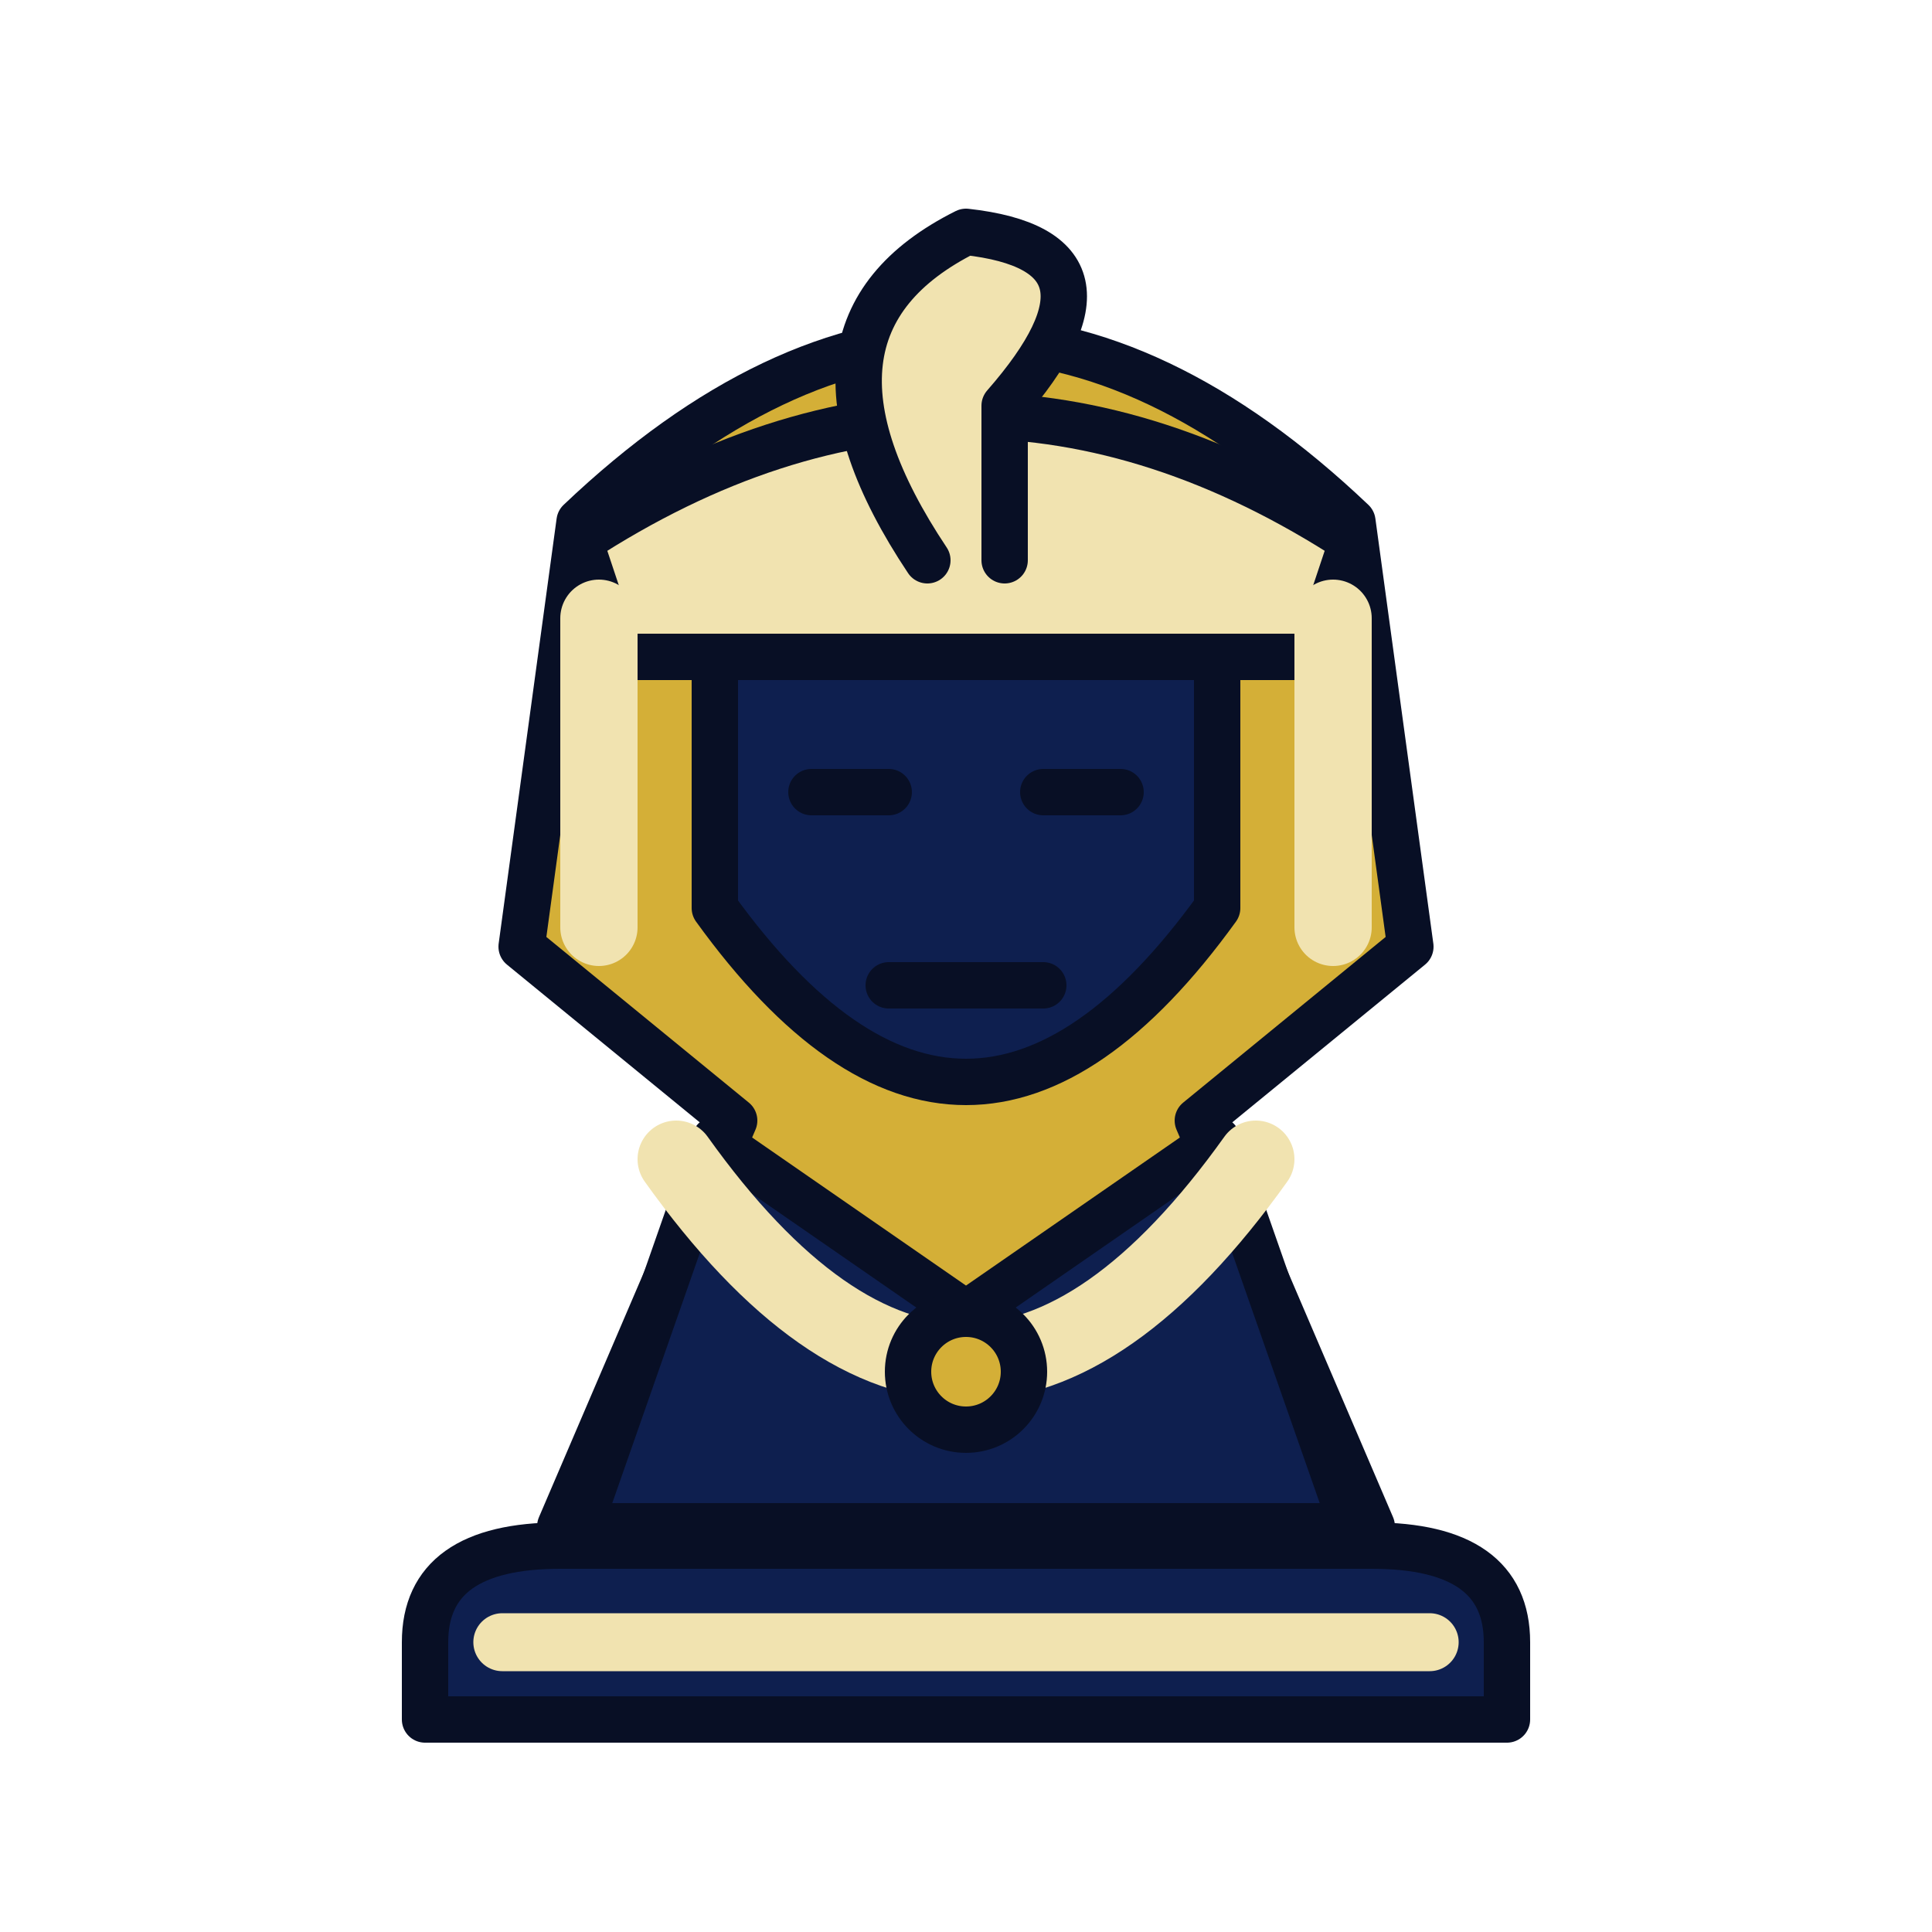
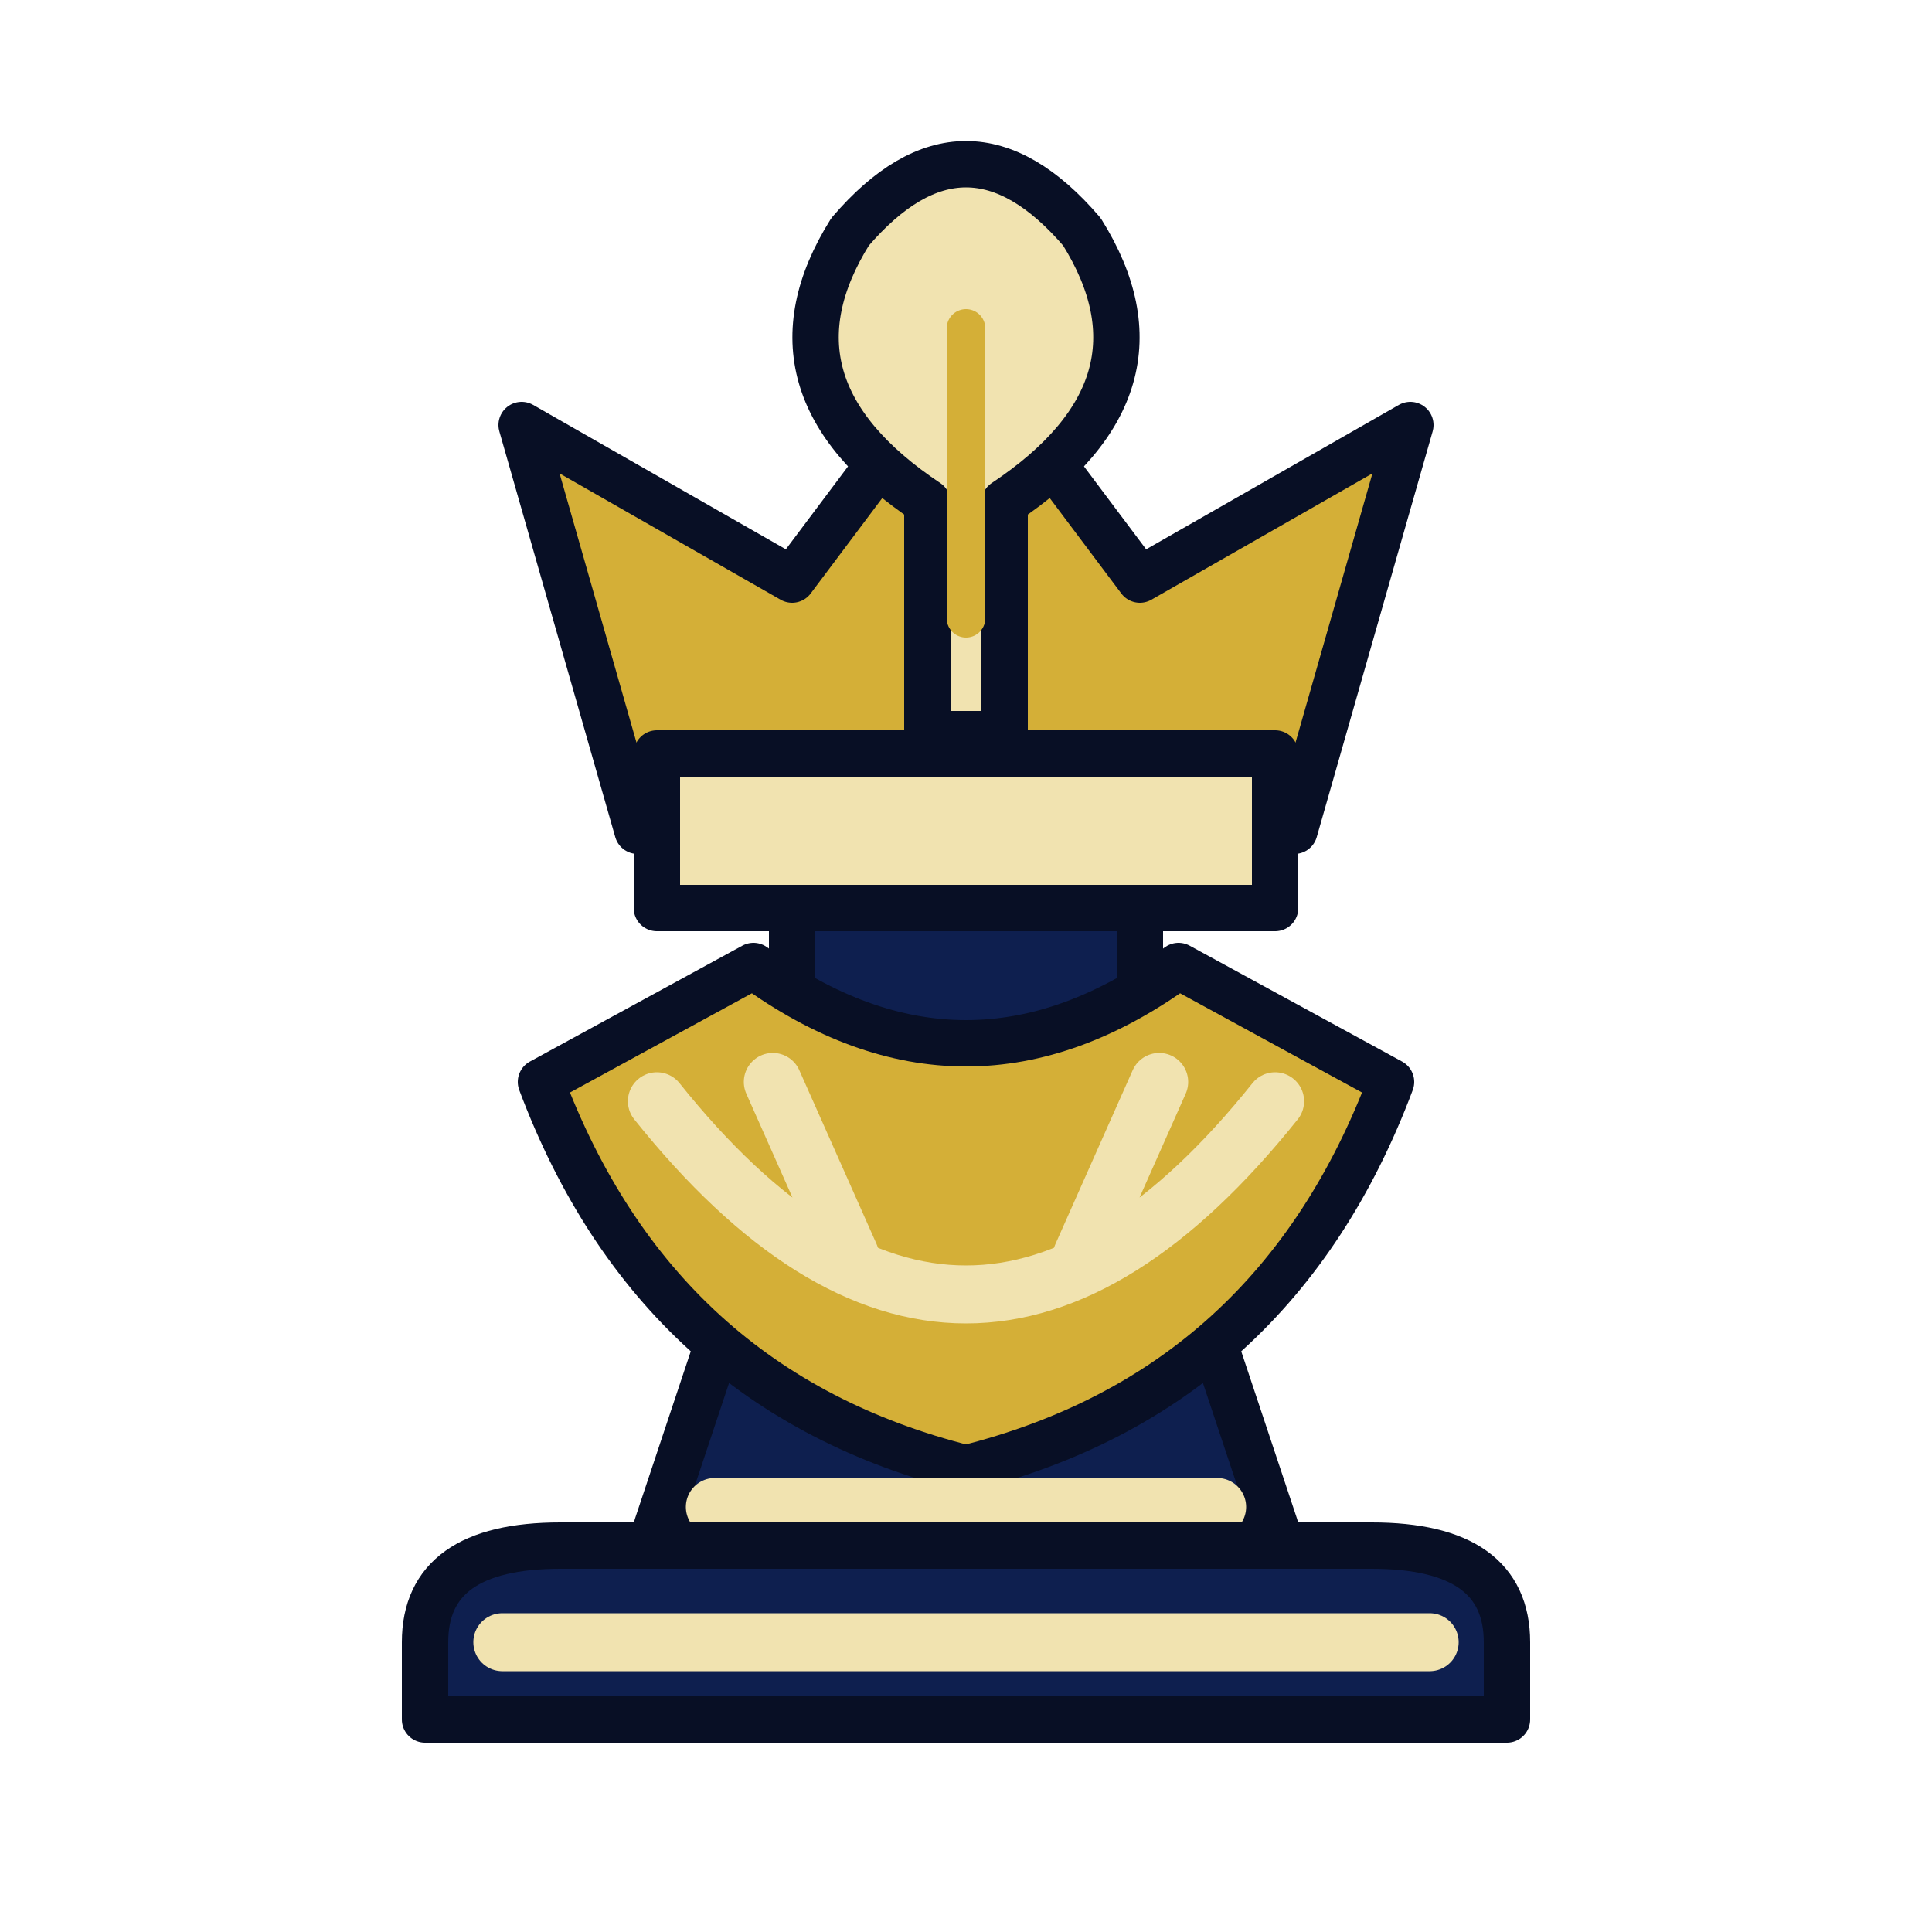
<svg xmlns="http://www.w3.org/2000/svg" viewBox="0 0 100 100">
  <g fill="#0E1F4F" stroke="#080F25" stroke-width="2.4" stroke-linejoin="round" stroke-linecap="round">
-     <path d="M27 49 L30 27 Q50 8 70 27 L73 49 L62 58 L71 79 H29 L38 58Z" fill="#D4AF37" />
-     <path d="M37 29 H63 V47 Q50 65 37 47Z" />
-     <path d="M30 28 Q50 15 70 28 L68 34 H32Z" fill="#F1E3B0" />
-     <path d="M48 29 Q40 17 50 12 Q59 13 52 21 L52 29" fill="#F1E3B0" />
-     <path d="M42 41 H46 M54 41 H58 M46 51 H54" fill="none" />
-     <path d="M37 59 L50 68 L63 59 L70 79 H30Z" />
-     <path d="M35 60 Q50 81 65 60 M31 32 V48 M69 32 V48" fill="none" stroke="#F1E3B0" stroke-width="4" />
-     <circle cx="50" cy="71" r="3" fill="#D4AF37" />
+     <path d="M34 79 L41 58 V44 H59 V58 L66 79Z" />
+     <path d="M28 56 L39 50 Q50 58 61 50 L72 56 Q66 72 50 76 Q34 72 28 56Z" fill="#D4AF37" />
+     <path d="M34 57 Q50 77 66 57 M40 56 L44 65 M60 56 L56 65" fill="none" stroke="#F1E3B0" stroke-width="3" />
+     <path d="M33 43 L27 22 L41 30 L50 18 L59 30 L73 22 L67 43Z" fill="#D4AF37" />
+     <path d="M34 39 H66 V47 H34Z" fill="#F1E3B0" />
+     <path d="M48 38 V26 Q39 20 44 12 Q50 5 56 12 Q61 20 52 26 V38Z" fill="#F1E3B0" />
+     <path d="M50 17 V32" fill="none" stroke="#D4AF37" stroke-width="2" />
+     <path d="M37 78 H63" stroke="#F1E3B0" stroke-width="3" />
    <path d="M22 89 V85 Q22 80 29 80 H71 Q78 80 78 85 V89Z" />
    <path d="M26 85 H74" stroke="#F1E3B0" stroke-width="3" />
  </g>
</svg>
